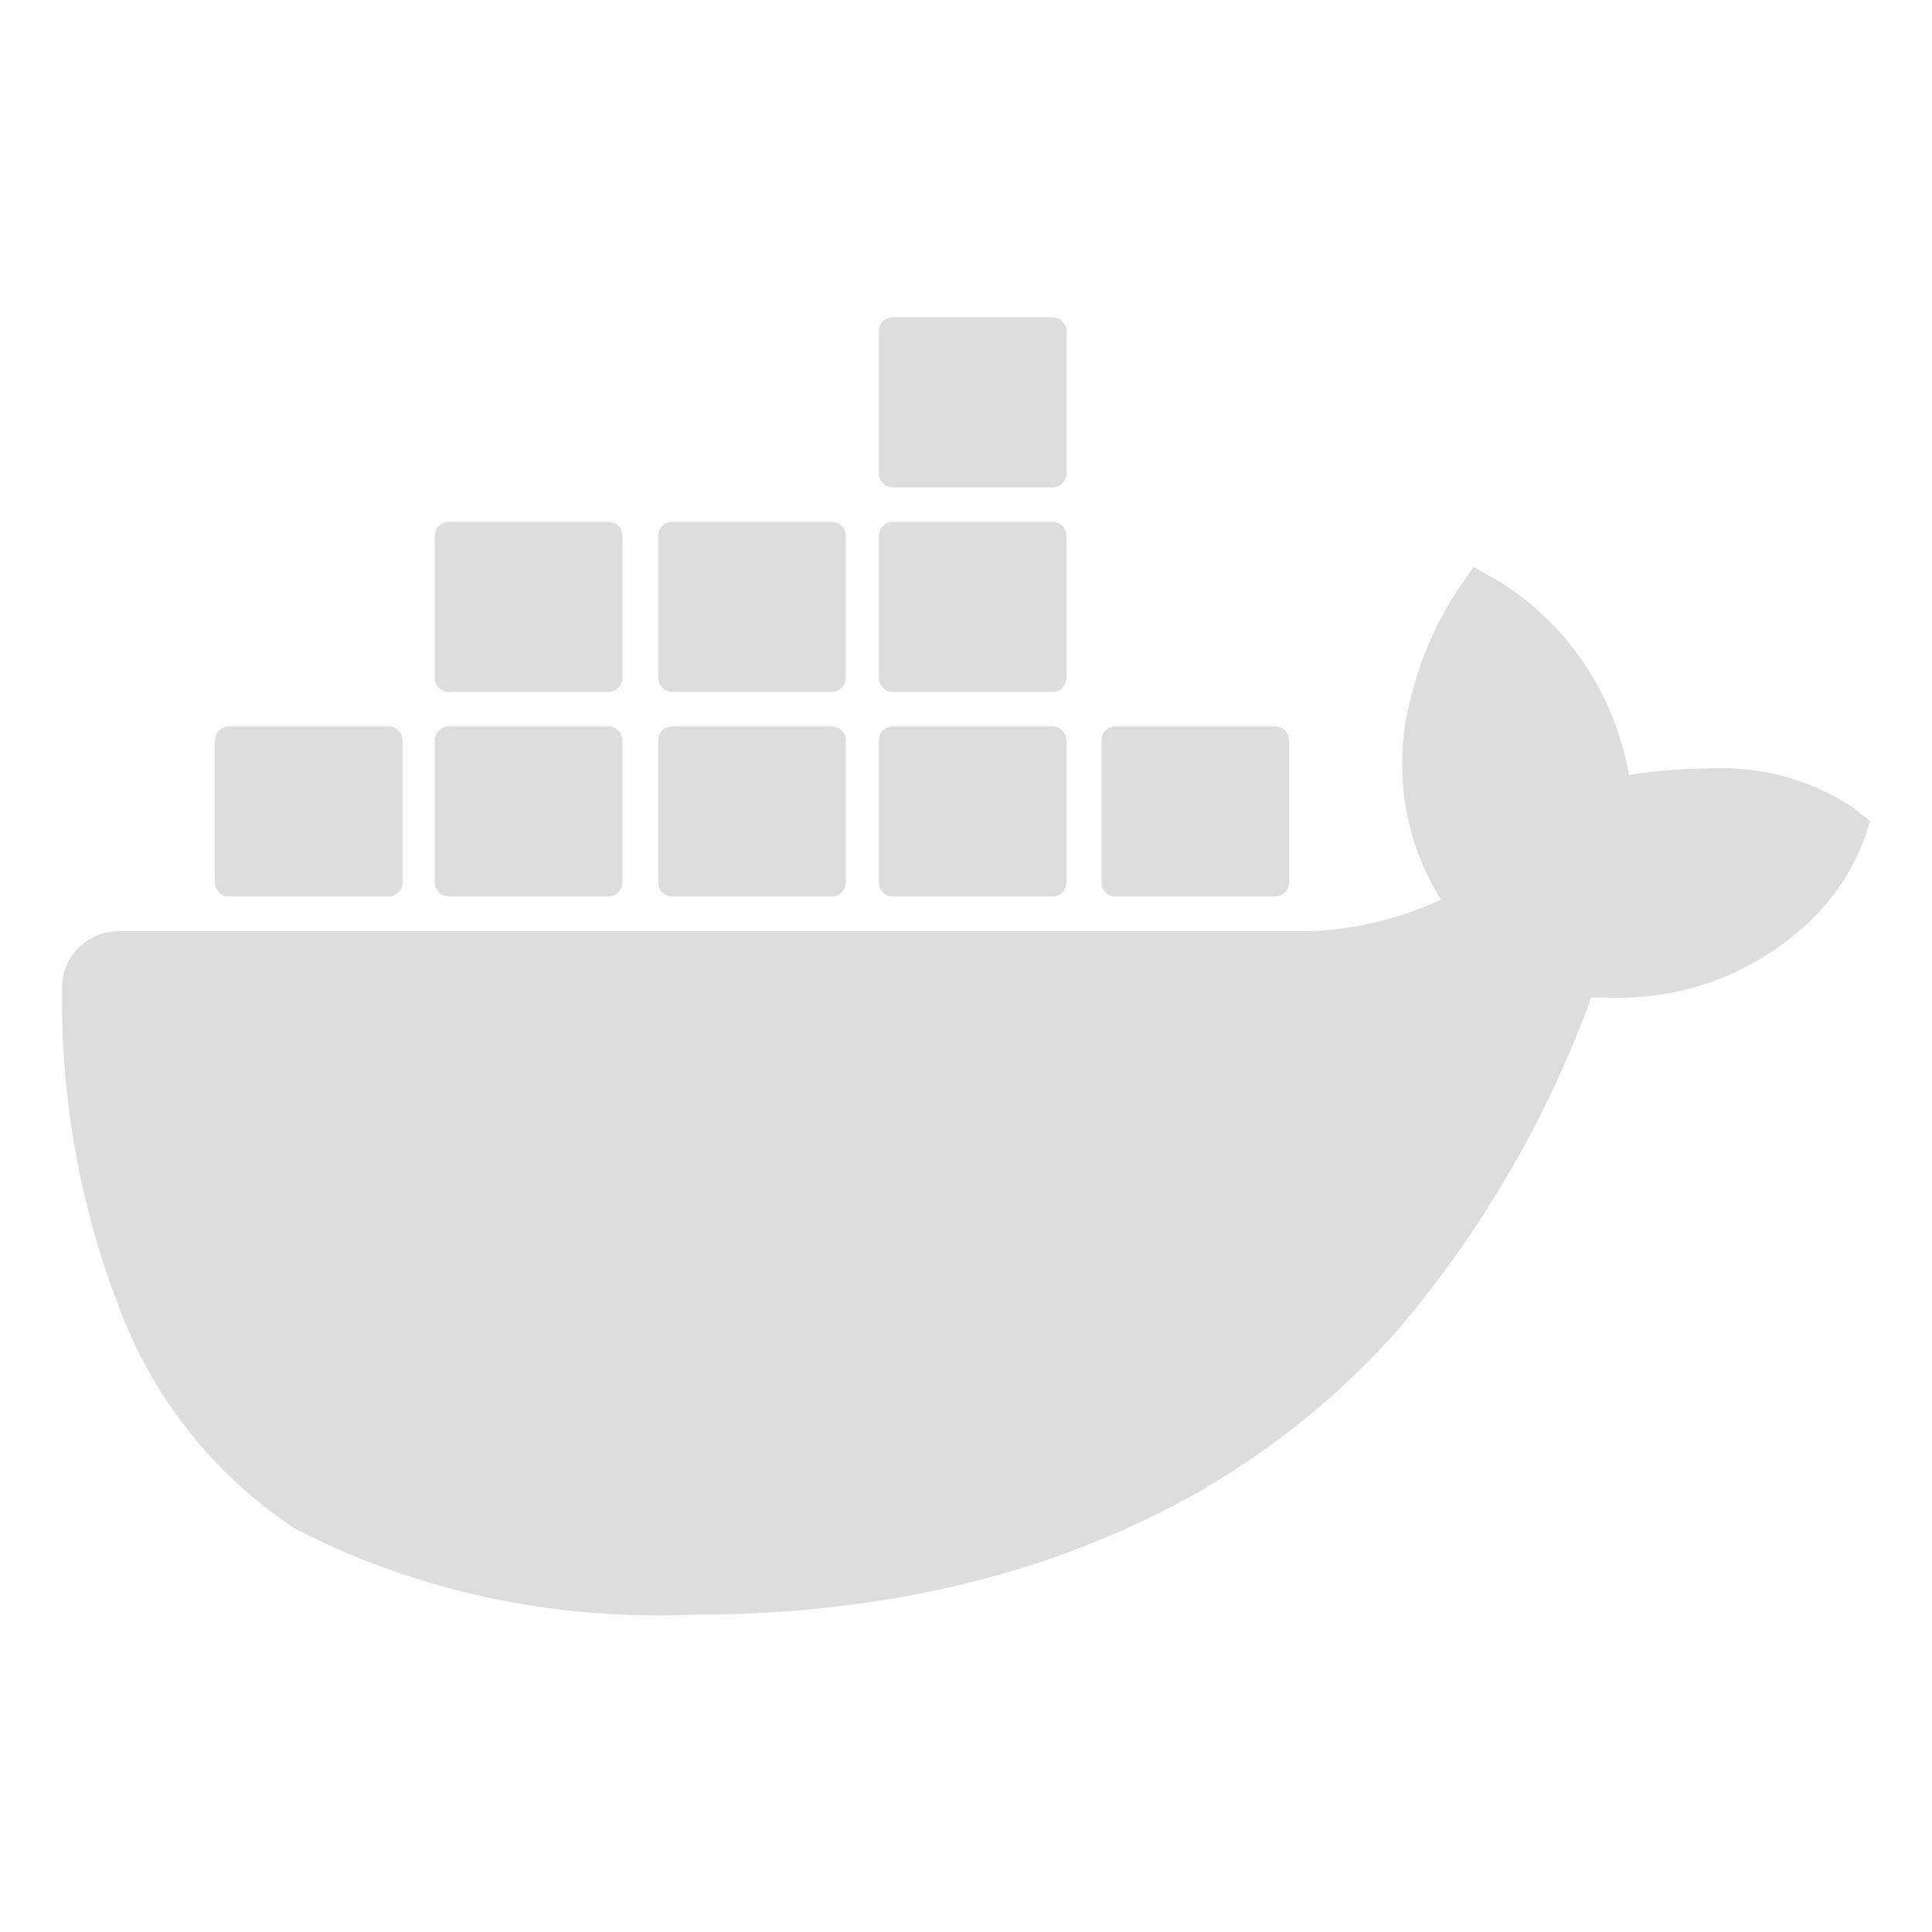
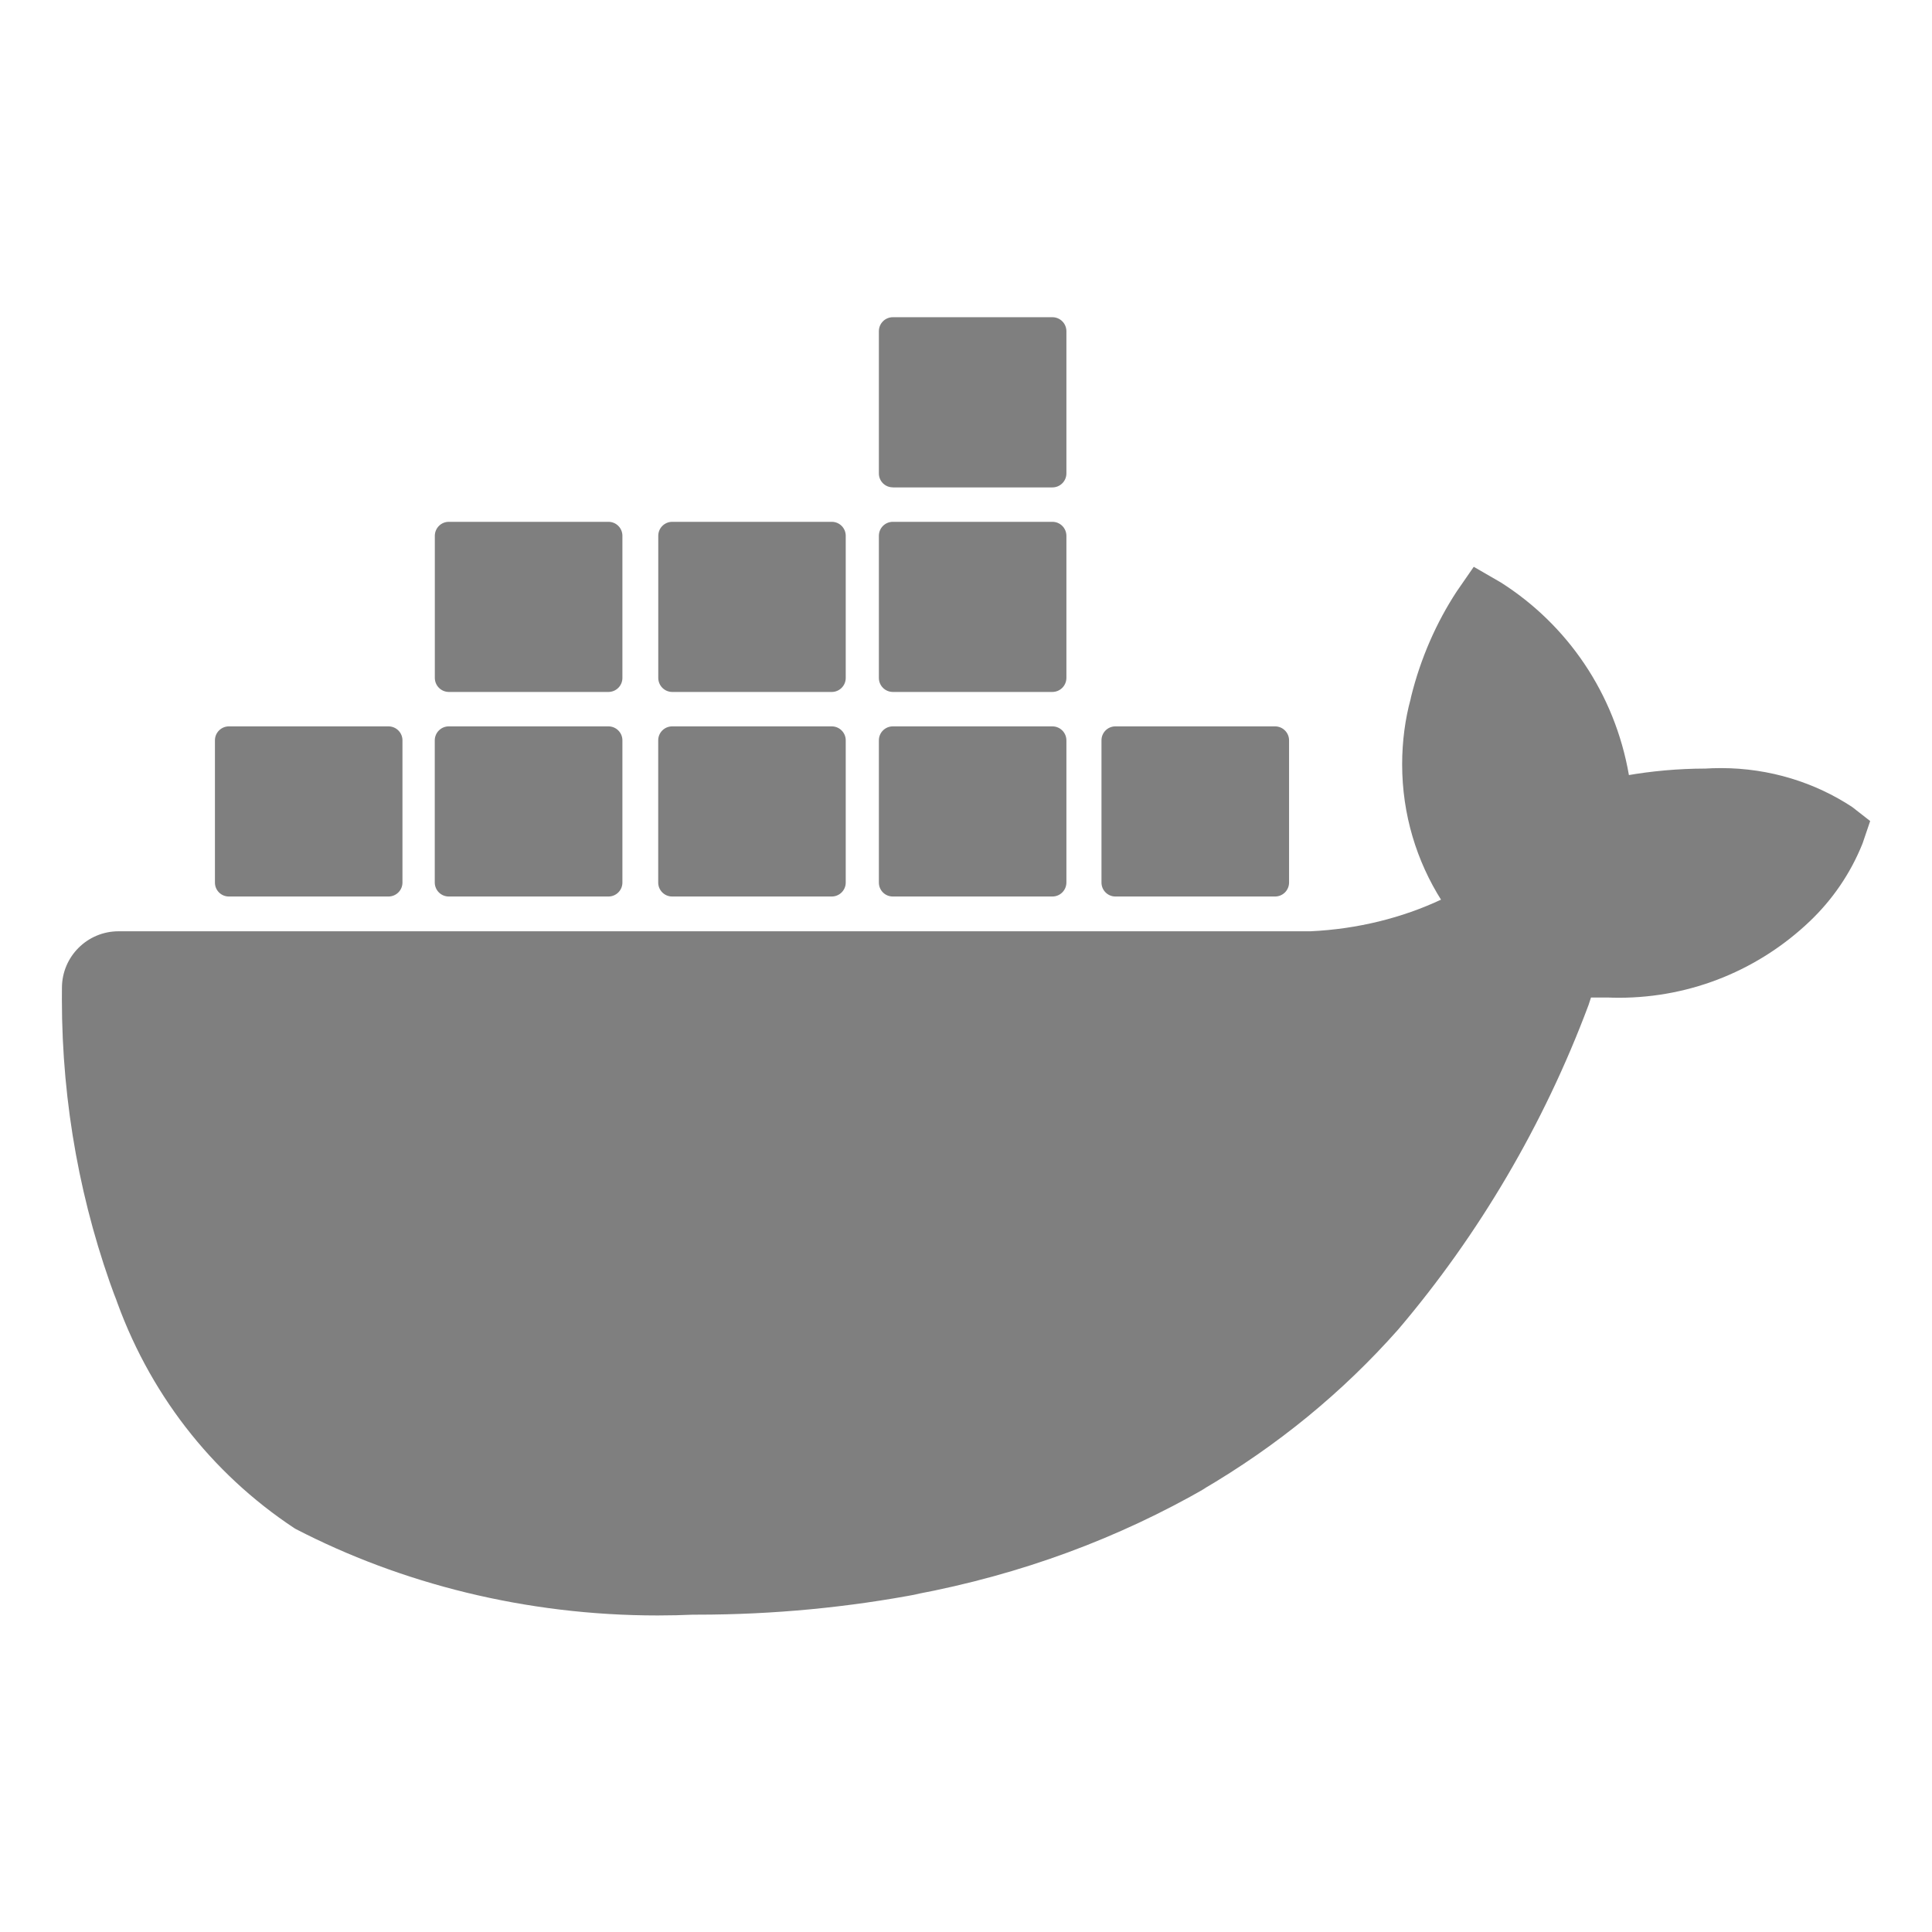
- <svg xmlns="http://www.w3.org/2000/svg" fill="#ddd" width="50px" height="50px" viewBox="0 0 32 32" version="1.1">
+ <svg xmlns="http://www.w3.org/2000/svg" fill="#7f7f7f" width="50px" height="50px" viewBox="0 0 32 32" version="1.1">
  <path d="M30.679 13.367c-0.613-0.404-1.366-0.645-2.175-0.645-0.093 0-0.185 0.003-0.276 0.009l0.012-0.001c-0.446 0.001-0.882 0.041-1.306 0.115l0.046-0.007c-0.235-1.357-1.025-2.495-2.122-3.191l-0.019-0.011-0.429-0.248-0.282 0.408c-0.336 0.512-0.599 1.108-0.756 1.745l-0.008 0.039c-0.089 0.324-0.14 0.696-0.14 1.080 0 0.831 0.24 1.605 0.654 2.258l-0.010-0.017c-0.637 0.299-1.381 0.488-2.164 0.524l-0.013 0h-19.729c-0.516 0.001-0.934 0.418-0.936 0.933v0c-0.001 0.056-0.001 0.123-0.001 0.19 0 1.751 0.317 3.428 0.897 4.977l-0.032-0.098c0.558 1.633 1.612 2.975 2.98 3.881l0.028 0.017c1.744 0.903 3.808 1.432 5.995 1.432 0.207 0 0.412-0.005 0.617-0.014l-0.029 0.001c0.018 0 0.039 0 0.060 0 1.272 0 2.515-0.121 3.72-0.352l-0.123 0.020c1.795-0.336 3.395-0.939 4.845-1.773l-0.074 0.039c1.257-0.735 2.331-1.621 3.245-2.652l0.012-0.014c1.325-1.56 2.403-3.381 3.145-5.365l0.041-0.125h0.276c0.055 0.002 0.119 0.004 0.183 0.004 1.226 0 2.34-0.481 3.163-1.265l-0.002 0.002c0.377-0.358 0.676-0.793 0.873-1.281l0.009-0.024 0.122-0.359zM3.79 14.849h2.646c0.127-0.001 0.23-0.104 0.23-0.231 0 0 0 0 0 0v0-2.355c0-0 0-0.001 0-0.001 0-0.127-0.103-0.23-0.23-0.231h-2.646c-0.127 0.001-0.23 0.104-0.23 0.231v0 2.356c0 0 0 0 0 0.001 0 0.127 0.103 0.23 0.23 0.23 0 0 0 0 0.001 0h-0zM7.434 14.849h2.644c0.127 0 0.231-0.103 0.231-0.231 0 0 0 0 0-0v0-2.355c0-0 0-0.001 0-0.001 0-0.127-0.103-0.23-0.23-0.231h-2.646c-0 0-0 0-0 0-0.128 0-0.232 0.104-0.232 0.232 0 0 0 0 0 0v0 2.355c0.001 0.128 0.104 0.231 0.232 0.231v0zM11.132 14.849h2.646c0.127-0.001 0.23-0.104 0.23-0.231 0 0 0 0 0 0v0-2.355c0-0 0-0.001 0-0.001 0-0.127-0.103-0.23-0.23-0.231h-2.646c-0.127 0.001-0.23 0.104-0.23 0.231v0 2.356c0 0.127 0.103 0.231 0.231 0.231v0zM14.788 14.849h2.643c0 0 0 0 0 0 0.128 0 0.231-0.103 0.232-0.231v-2.355c0-0 0-0 0-0 0-0.128-0.104-0.232-0.232-0.232-0 0-0 0-0 0h-2.643c-0.127 0-0.231 0.103-0.231 0.231v0 2.356c0 0 0 0 0 0.001 0 0.127 0.103 0.23 0.23 0.23 0 0 0 0 0.001 0h-0zM7.434 11.461h2.644c0.128-0.001 0.231-0.104 0.231-0.232 0 0 0 0 0 0v0-2.355c0 0 0 0 0-0 0-0.127-0.103-0.231-0.231-0.231h-2.644c-0.128 0-0.231 0.103-0.232 0.231v2.355c0.001 0.128 0.104 0.231 0.232 0.232h0zM11.132 11.461h2.646c0.127-0.001 0.23-0.105 0.23-0.232v0-2.355c0 0 0 0 0-0 0-0.127-0.103-0.231-0.231-0.231h-2.643c-0.127 0-0.231 0.103-0.231 0.231 0 0 0 0 0 0v0 2.355c0.001 0.128 0.103 0.231 0.231 0.232h0zM14.788 11.461h2.643c0.128-0.001 0.231-0.104 0.232-0.232v-2.355c-0.001-0.128-0.104-0.231-0.232-0.231h-2.643c-0.127 0-0.231 0.103-0.231 0.231 0 0 0 0 0 0v0 2.355c0 0.128 0.103 0.231 0.231 0.232h0zM14.788 8.073h2.643c0 0 0 0 0 0 0.128 0 0.232-0.104 0.232-0.232 0-0 0-0 0-0v0-2.356c-0.001-0.128-0.104-0.231-0.232-0.231 0 0-0 0-0 0h-2.643c-0.127 0-0.231 0.103-0.231 0.231v0 2.356c0 0 0 0 0 0.001 0 0.127 0.103 0.23 0.23 0.23 0 0 0 0 0.001 0h-0zM18.475 14.849h2.644c0 0 0 0 0 0 0.128 0 0.231-0.103 0.232-0.231v-2.355c0-0 0-0 0-0 0-0.128-0.104-0.232-0.232-0.232-0 0-0 0-0 0h-2.644c0 0 0 0-0 0-0.128 0-0.231 0.103-0.231 0.231v2.356c0 0.127 0.103 0.231 0.231 0.231v0z" />
</svg>
